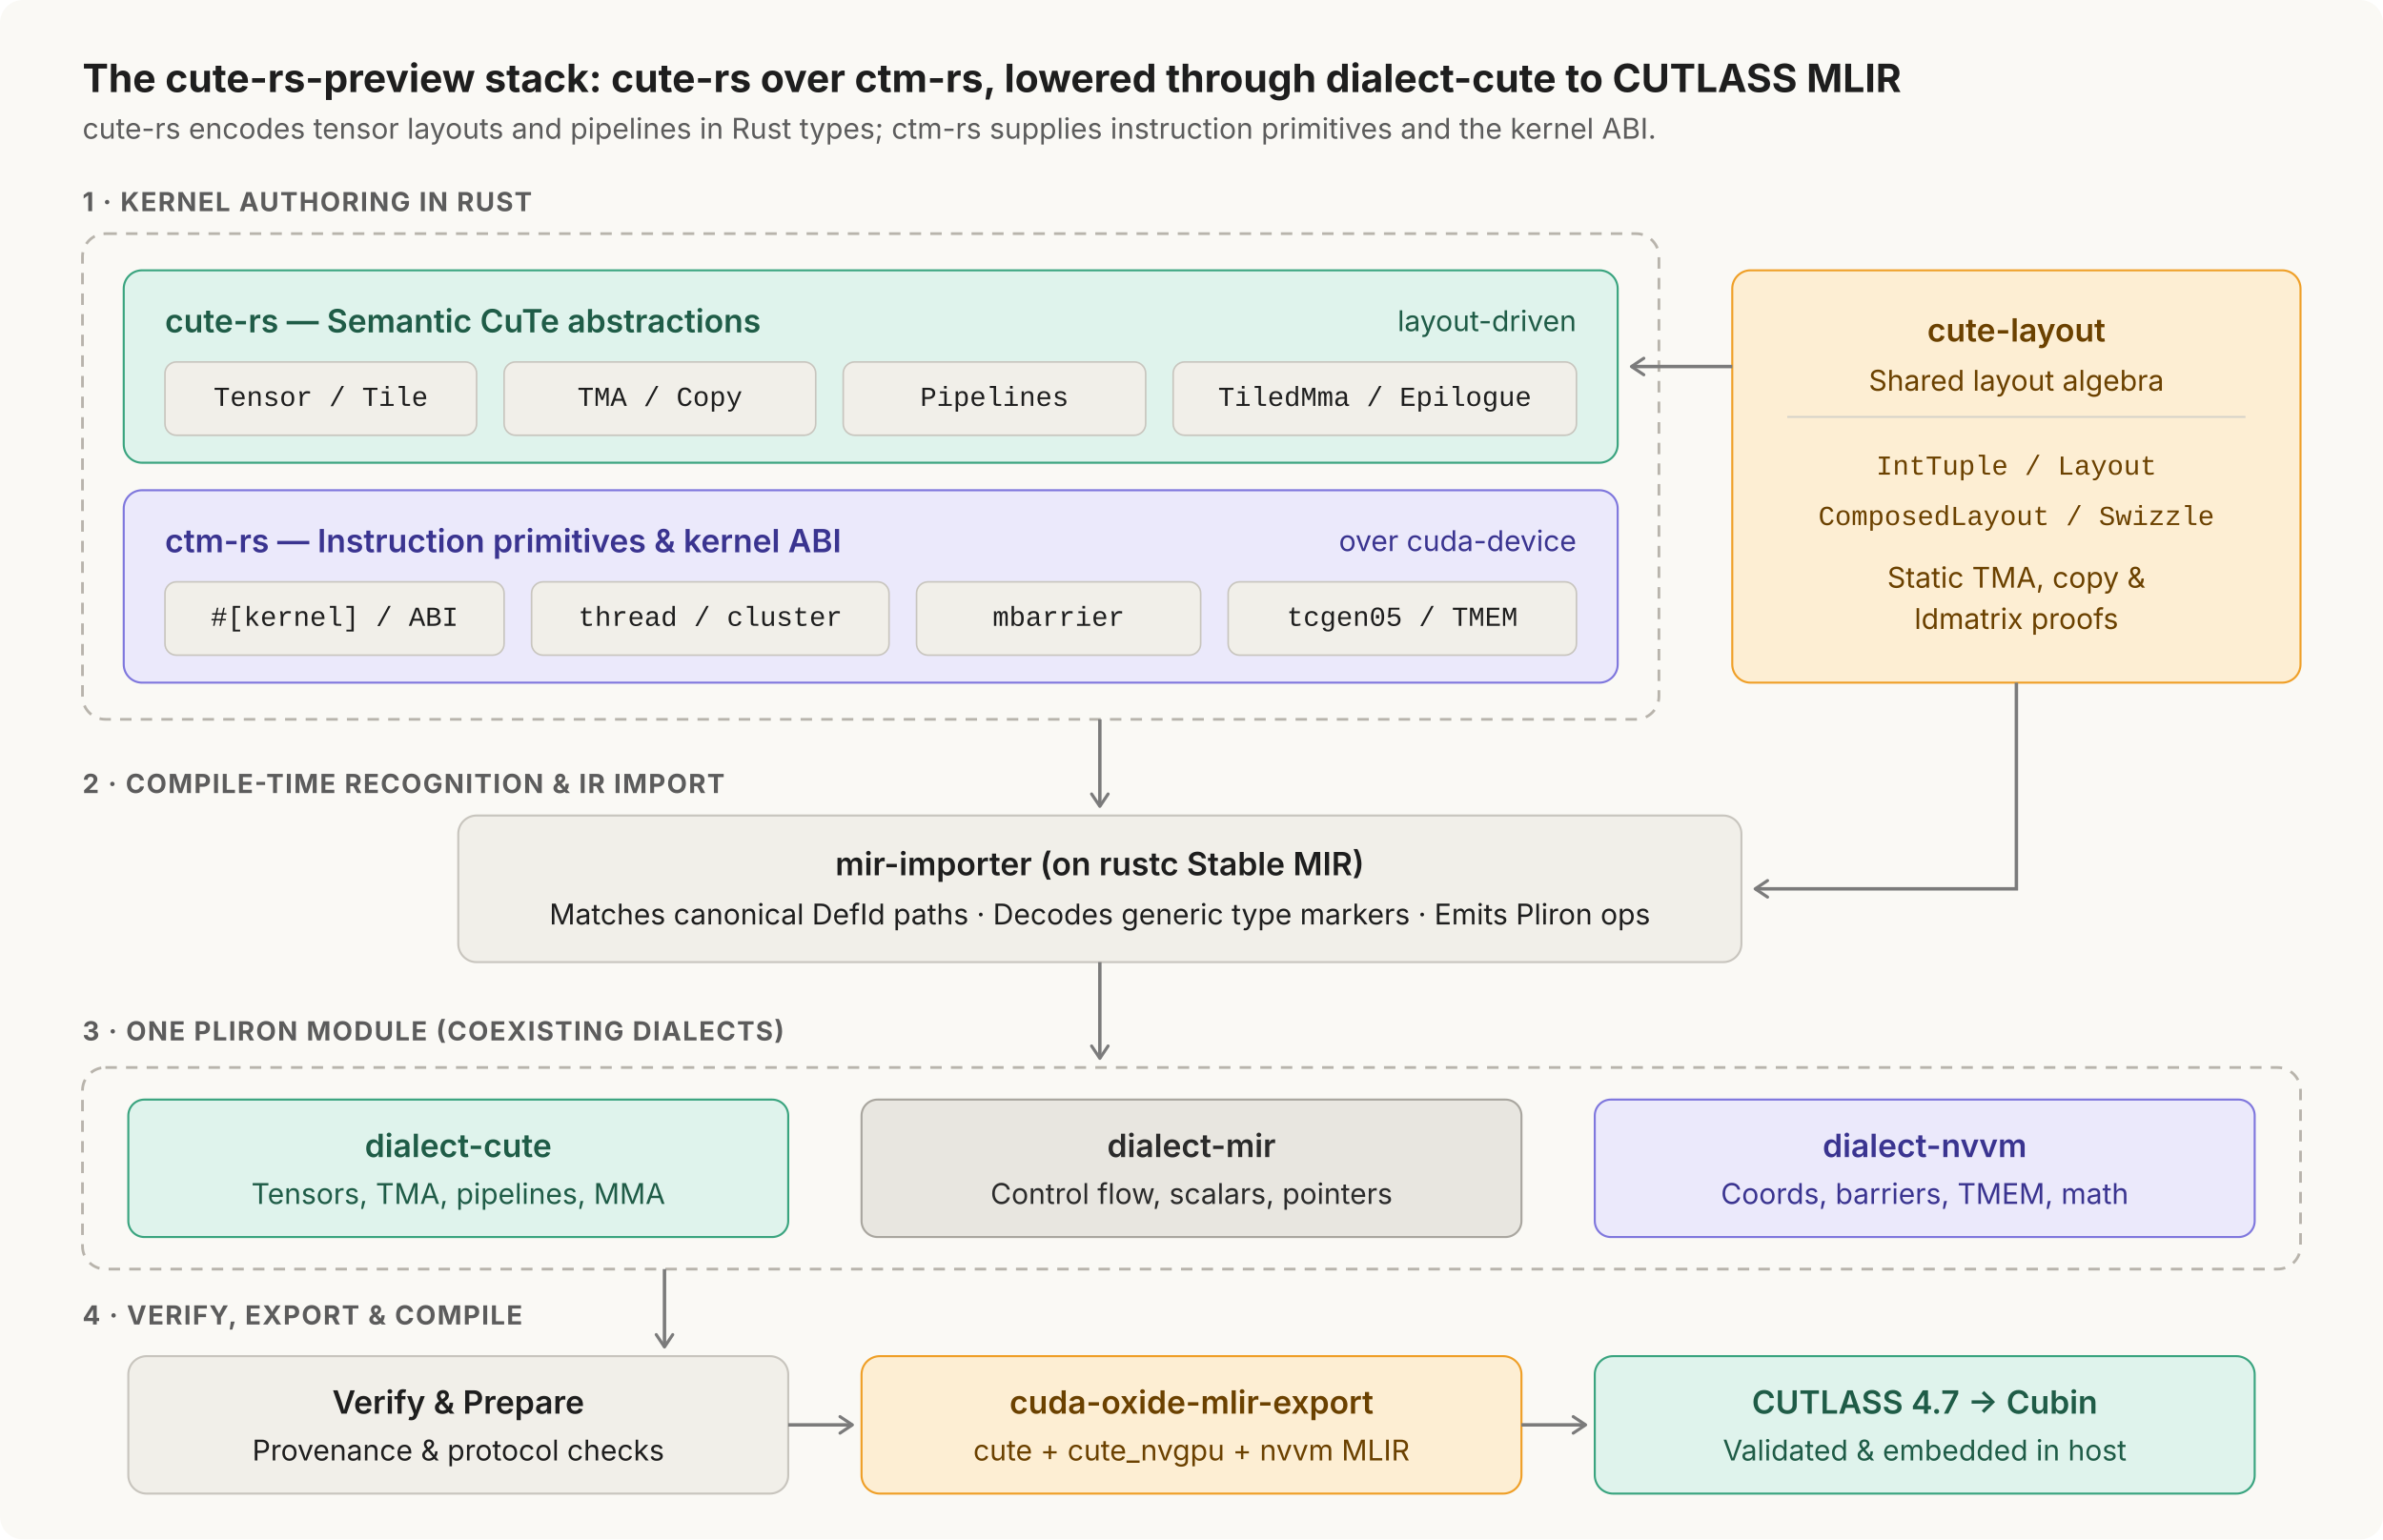
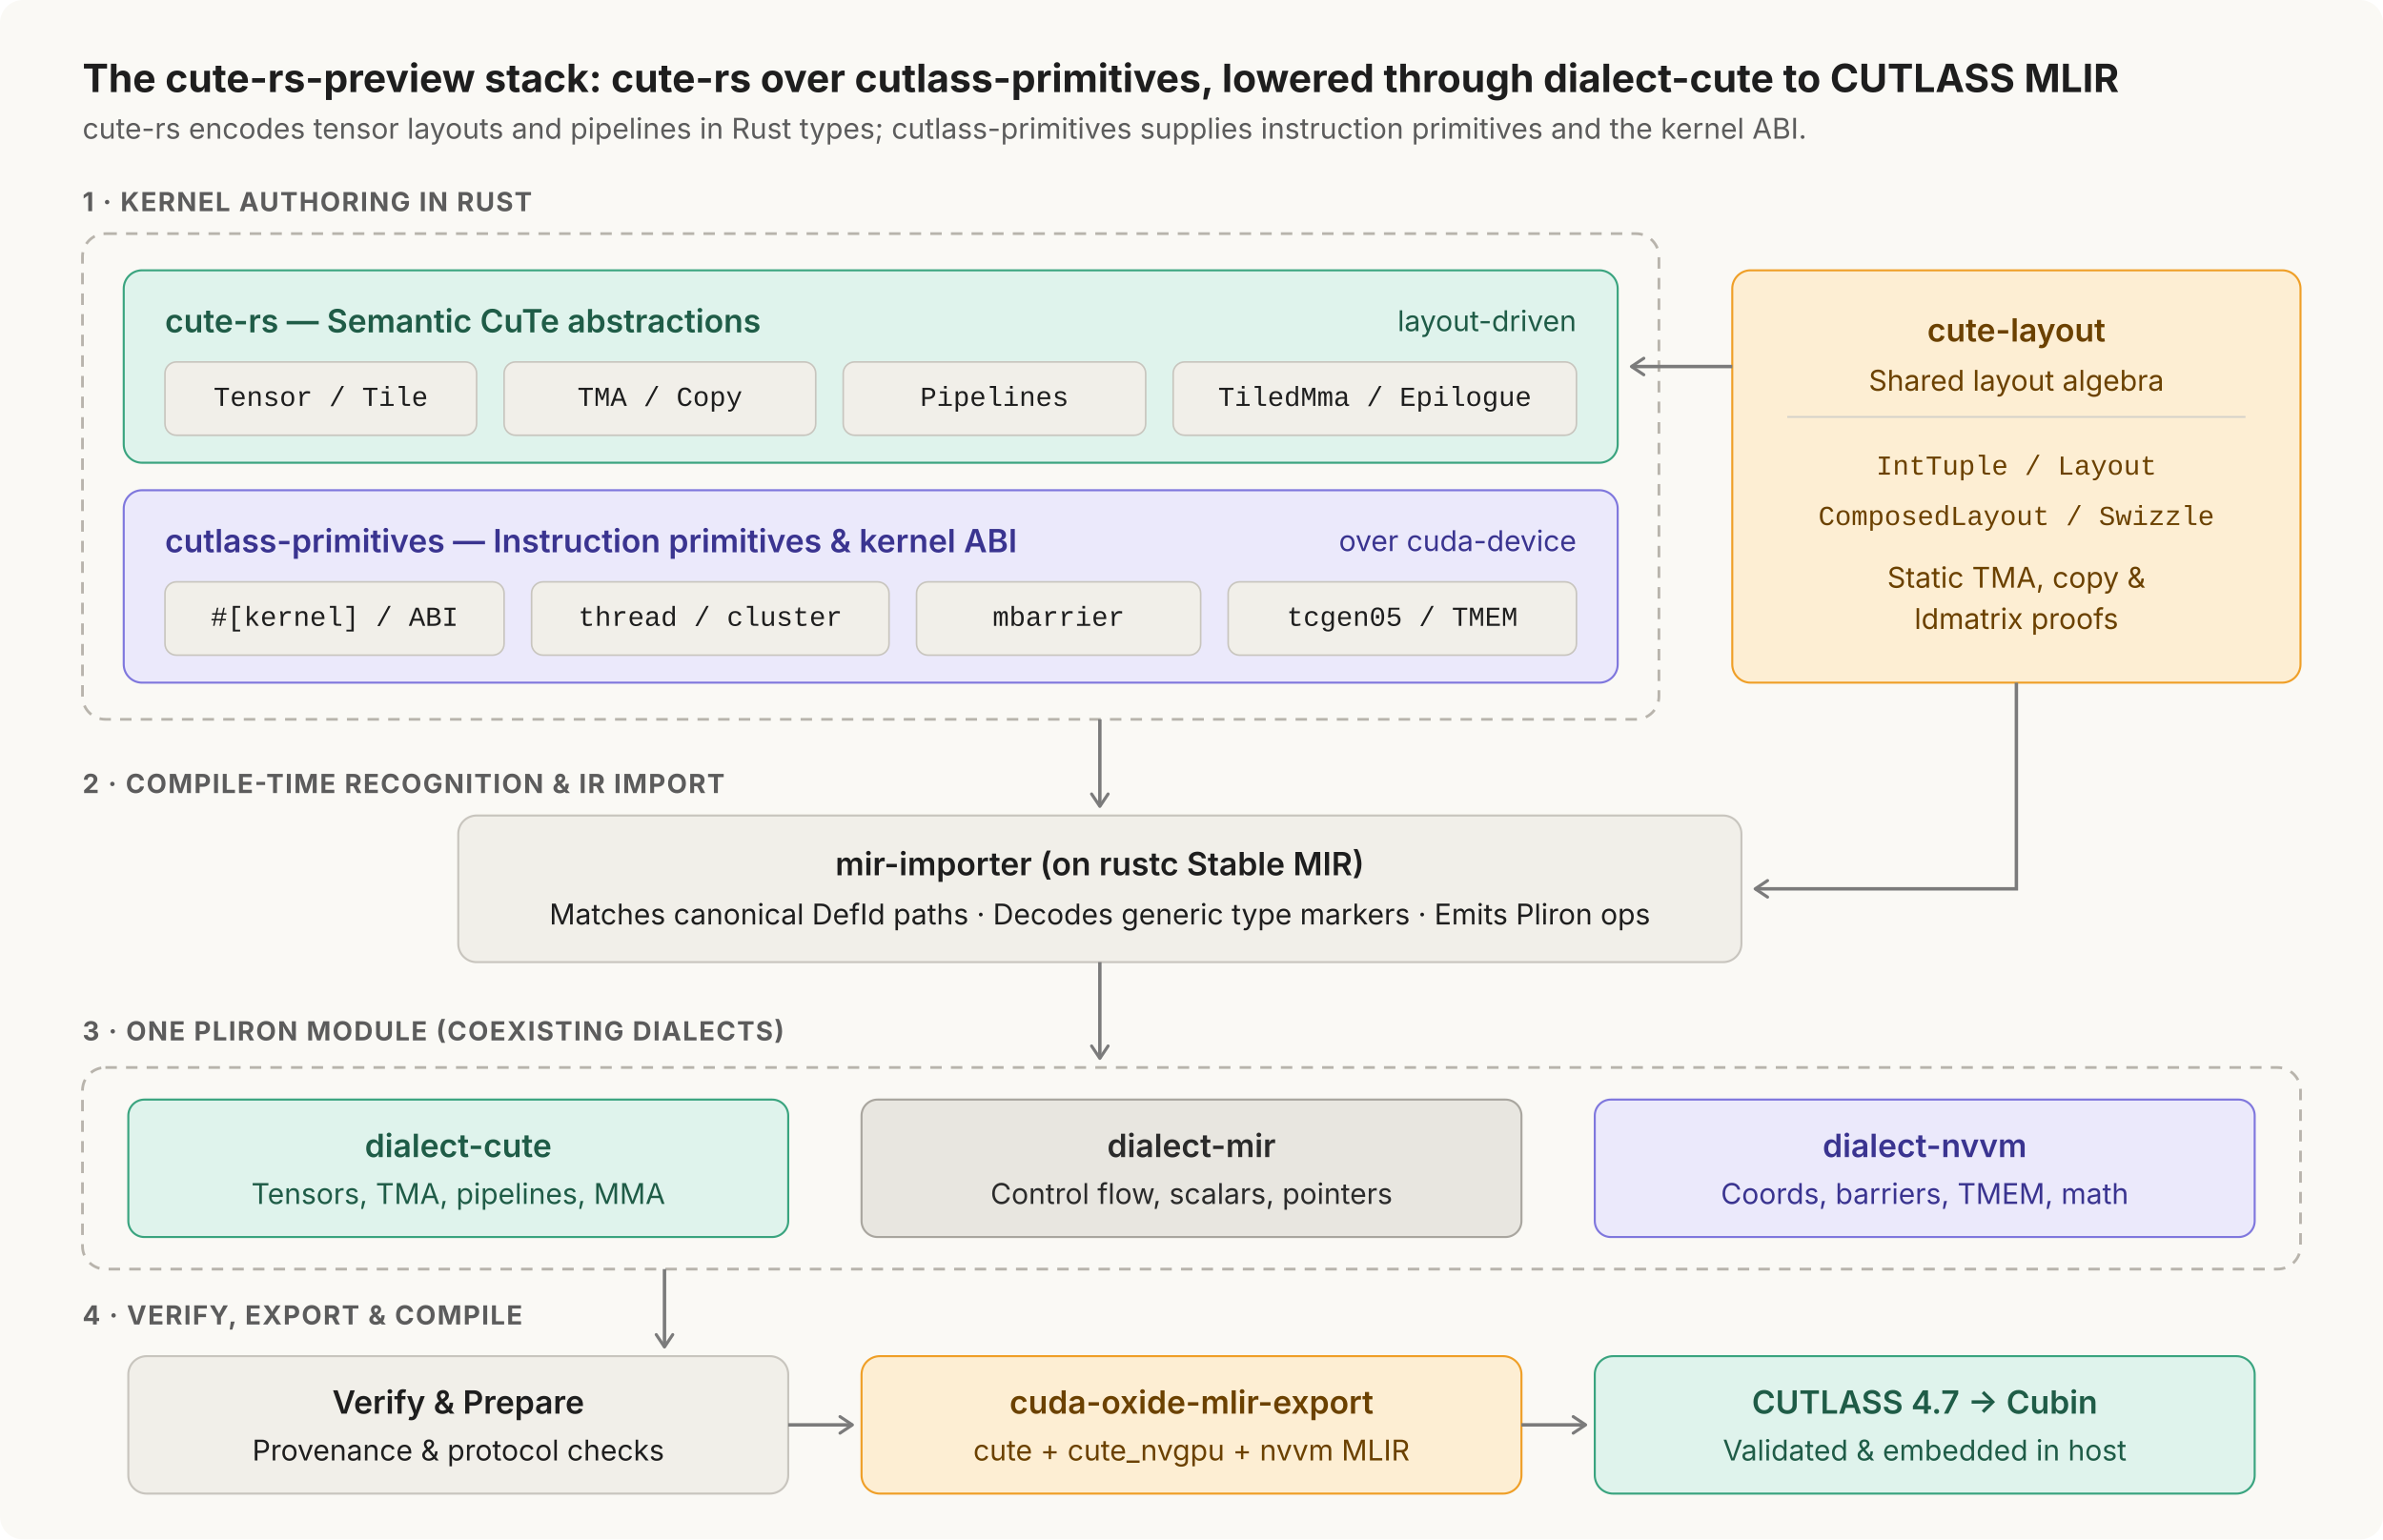
<svg xmlns="http://www.w3.org/2000/svg" class="cute-rs-preview" width="1040" height="672" viewBox="0 0 1040 672" role="img" font-family="-apple-system, BlinkMacSystemFont, 'Segoe UI', Inter, Roboto, Helvetica, Arial, sans-serif">
  <style>.cute-rs-preview text { dominant-baseline:central; text-anchor:middle } .cute-rs-preview .l { text-anchor:start } .cute-rs-preview .r { text-anchor:end } .cute-rs-preview .bg { fill:#faf9f5 } .cute-rs-preview .title { font-size:17px; font-weight:700; fill:#1e1e1e } .cute-rs-preview .sec { font-size:11.5px; font-weight:700; letter-spacing:0.05em; fill:#5c5c5c } .cute-rs-preview .th { font-size:14px; font-weight:600; fill:#1e1e1e } .cute-rs-preview .t { font-size:13px; fill:#2b2b2b } .cute-rs-preview .ts { font-size:12.5px; fill:#5c5c5c } .cute-rs-preview .tm { font-family:'SFMono-Regular', Consolas, 'Liberation Mono', Menlo, monospace; font-size:12px; font-weight:500 } .cute-rs-preview .k-box { fill:#f1efe9; stroke:#c8c5be } .cute-rs-preview .tx-box { fill:#1e1e1e } .cute-rs-preview .k-purple { fill:#ebe9fb; stroke:#7f77dd } .cute-rs-preview .tx-purple { fill:#3a3490 } .cute-rs-preview .k-teal { fill:#dff3ec; stroke:#3aa47f } .cute-rs-preview .tx-teal { fill:#1f5c47 } .cute-rs-preview .k-amber { fill:#fdeed3; stroke:#ef9f27 } .cute-rs-preview .tx-amber { fill:#6b4100 } .cute-rs-preview .k-gray { fill:#e8e6e0; stroke:#a9a69f } .cute-rs-preview .tx-gray { fill:#2b2b2b } .cute-rs-preview .dash { fill:none; stroke:#b8b4ac; stroke-dasharray:5 4 } .cute-rs-preview .hair { stroke:#d4d1c9 } .cute-rs-preview .arr { fill:none; stroke:#7b7b7b; stroke-width:1.5 } .cute-rs-preview .arrhead { fill:none; stroke:#7b7b7b; stroke-width:1.5; stroke-linecap:round; stroke-linejoin:round } @media (prefers-color-scheme: dark) { .cute-rs-preview .bg { fill:#1b1d23 } .cute-rs-preview .title, .cute-rs-preview .th { fill:#f5f6f8 } .cute-rs-preview .sec { fill:#b8beca } .cute-rs-preview .t { fill:#eceef2 } .cute-rs-preview .ts { fill:#cfd4de } .cute-rs-preview .k-box { fill:#2e323c; stroke:#5c6375 } .cute-rs-preview .tx-box { fill:#f5f6f8 } .cute-rs-preview .dash { stroke:#606675 } .cute-rs-preview .hair { stroke:#917a58 } .cute-rs-preview .arr, .cute-rs-preview .arrhead { stroke:#b6bcc8 } .cute-rs-preview .k-purple { fill:#524e7d; stroke:#bab5f4 } .cute-rs-preview .tx-purple { fill:#f6f5ff } .cute-rs-preview .k-teal { fill:#346357; stroke:#7ed8bb } .cute-rs-preview .tx-teal { fill:#f0fdf8 } .cute-rs-preview .k-amber { fill:#735a3c; stroke:#f4c474 } .cute-rs-preview .tx-amber { fill:#fff8eb } .cute-rs-preview .k-gray { fill:#414654; stroke:#7c8496 } .cute-rs-preview .tx-gray { fill:#f2f4f7 } }</style>
  <defs>
    <marker id="arrow-stack" viewBox="0 0 10 10" refX="8" refY="5" markerWidth="6" markerHeight="6" orient="auto-start-reverse">
      <path class="arrhead" d="M2 1L8 5L2 9" />
    </marker>
  </defs>
  <rect class="bg" width="1040" height="672" rx="10" />
-   <text class="title l" x="36" y="34">The cute-rs-preview stack: cute-rs over ctm-rs, lowered through dialect-cute to CUTLASS MLIR</text>
-   <text class="ts l" x="36" y="56">cute-rs encodes tensor layouts and pipelines in Rust types; ctm-rs supplies instruction primitives and the kernel ABI.</text>
+   <text class="title l" x="36" y="34">The cute-rs-preview stack: cute-rs over cutlass-primitives, lowered through dialect-cute to CUTLASS MLIR</text>
+   <text class="ts l" x="36" y="56">cute-rs encodes tensor layouts and pipelines in Rust types; cutlass-primitives supplies instruction primitives and the kernel ABI.</text>
  <text class="sec l" x="36" y="88">1 · KERNEL AUTHORING IN RUST</text>
  <rect class="dash" x="36" y="102" width="688" height="212" rx="10" stroke-width="1.2" />
  <rect class="k-teal" x="54" y="118" width="652" height="84" rx="8" stroke-width="0.9" />
  <text class="th tx-teal l" x="72" y="140">cute-rs — Semantic CuTe abstractions</text>
  <text class="ts tx-teal r" x="688" y="140">layout-driven</text>
  <rect class="k-box" x="72" y="158" width="136" height="32" rx="5" stroke-width="0.7" />
  <text class="tm tx-box" x="140" y="174">Tensor / Tile</text>
  <rect class="k-box" x="220" y="158" width="136" height="32" rx="5" stroke-width="0.7" />
  <text class="tm tx-box" x="288" y="174">TMA / Copy</text>
  <rect class="k-box" x="368" y="158" width="132" height="32" rx="5" stroke-width="0.7" />
  <text class="tm tx-box" x="434" y="174">Pipelines</text>
  <rect class="k-box" x="512" y="158" width="176" height="32" rx="5" stroke-width="0.7" />
  <text class="tm tx-box" x="600" y="174">TiledMma / Epilogue</text>
  <rect class="k-purple" x="54" y="214" width="652" height="84" rx="8" stroke-width="0.9" />
-   <text class="th tx-purple l" x="72" y="236">ctm-rs — Instruction primitives &amp; kernel ABI</text>
+   <text class="th tx-purple l" x="72" y="236">cutlass-primitives — Instruction primitives &amp; kernel ABI</text>
  <text class="ts tx-purple r" x="688" y="236">over cuda-device</text>
  <rect class="k-box" x="72" y="254" width="148" height="32" rx="5" stroke-width="0.7" />
  <text class="tm tx-box" x="146" y="270">#[kernel] / ABI</text>
  <rect class="k-box" x="232" y="254" width="156" height="32" rx="5" stroke-width="0.7" />
  <text class="tm tx-box" x="310" y="270">thread / cluster</text>
  <rect class="k-box" x="400" y="254" width="124" height="32" rx="5" stroke-width="0.7" />
  <text class="tm tx-box" x="462" y="270">mbarrier</text>
  <rect class="k-box" x="536" y="254" width="152" height="32" rx="5" stroke-width="0.7" />
  <text class="tm tx-box" x="612" y="270">tcgen05 / TMEM</text>
  <rect class="k-amber" x="756" y="118" width="248" height="180" rx="8" stroke-width="0.9" />
  <text class="th tx-amber" x="880" y="144">cute-layout</text>
  <text class="ts tx-amber" x="880" y="166">Shared layout algebra</text>
  <line class="hair" x1="780" y1="182" x2="980" y2="182" stroke-width="0.8" />
  <text class="tm tx-amber" x="880" y="204">IntTuple / Layout</text>
  <text class="tm tx-amber" x="880" y="226">ComposedLayout / Swizzle</text>
  <text class="ts tx-amber" x="880" y="252">Static TMA, copy &amp;</text>
  <text class="ts tx-amber" x="880" y="270">ldmatrix proofs</text>
  <line class="arr" x1="756" y1="160" x2="712" y2="160" marker-end="url(#arrow-stack)" />
  <path class="arr" d="M880 298 V388 H766" marker-end="url(#arrow-stack)" />
  <line class="arr" x1="480" y1="314" x2="480" y2="352" marker-end="url(#arrow-stack)" />
  <text class="sec l" x="36" y="342">2 · COMPILE-TIME RECOGNITION &amp; IR IMPORT</text>
  <rect class="k-box" x="200" y="356" width="560" height="64" rx="8" stroke-width="0.9" />
  <text class="th tx-box" x="480" y="377">mir-importer (on rustc Stable MIR)</text>
  <text class="ts tx-box" x="480" y="399">Matches canonical DefId paths · Decodes generic type markers · Emits Pliron ops</text>
  <line class="arr" x1="480" y1="420" x2="480" y2="462" marker-end="url(#arrow-stack)" />
  <text class="sec l" x="36" y="450">3 · ONE PLIRON MODULE (COEXISTING DIALECTS)</text>
  <rect class="dash" x="36" y="466" width="968" height="88" rx="10" stroke-width="1.2" />
  <rect class="k-teal" x="56" y="480" width="288" height="60" rx="7" stroke-width="0.9" />
  <text class="th tx-teal" x="200" y="500">dialect-cute</text>
  <text class="ts tx-teal" x="200" y="521">Tensors, TMA, pipelines, MMA</text>
  <rect class="k-gray" x="376" y="480" width="288" height="60" rx="7" stroke-width="0.9" />
  <text class="th tx-gray" x="520" y="500">dialect-mir</text>
  <text class="ts tx-gray" x="520" y="521">Control flow, scalars, pointers</text>
  <rect class="k-purple" x="696" y="480" width="288" height="60" rx="7" stroke-width="0.9" />
  <text class="th tx-purple" x="840" y="500">dialect-nvvm</text>
  <text class="ts tx-purple" x="840" y="521">Coords, barriers, TMEM, math</text>
  <text class="sec l" x="36" y="574">4 · VERIFY, EXPORT &amp; COMPILE</text>
  <line class="arr" x1="290" y1="554" x2="290" y2="588" marker-end="url(#arrow-stack)" />
  <rect class="k-box" x="56" y="592" width="288" height="60" rx="8" stroke-width="0.9" />
  <text class="th tx-box" x="200" y="612">Verify &amp; Prepare</text>
  <text class="ts tx-box" x="200" y="633">Provenance &amp; protocol checks</text>
  <line class="arr" x1="344" y1="622" x2="372" y2="622" marker-end="url(#arrow-stack)" />
  <rect class="k-amber" x="376" y="592" width="288" height="60" rx="8" stroke-width="0.9" />
  <text class="th tx-amber" x="520" y="612">cuda-oxide-mlir-export</text>
  <text class="ts tx-amber" x="520" y="633">cute + cute_nvgpu + nvvm MLIR</text>
  <line class="arr" x1="664" y1="622" x2="692" y2="622" marker-end="url(#arrow-stack)" />
  <rect class="k-teal" x="696" y="592" width="288" height="60" rx="8" stroke-width="0.9" />
  <text class="th tx-teal" x="840" y="612">CUTLASS 4.7 → Cubin</text>
  <text class="ts tx-teal" x="840" y="633">Validated &amp; embedded in host</text>
</svg>
